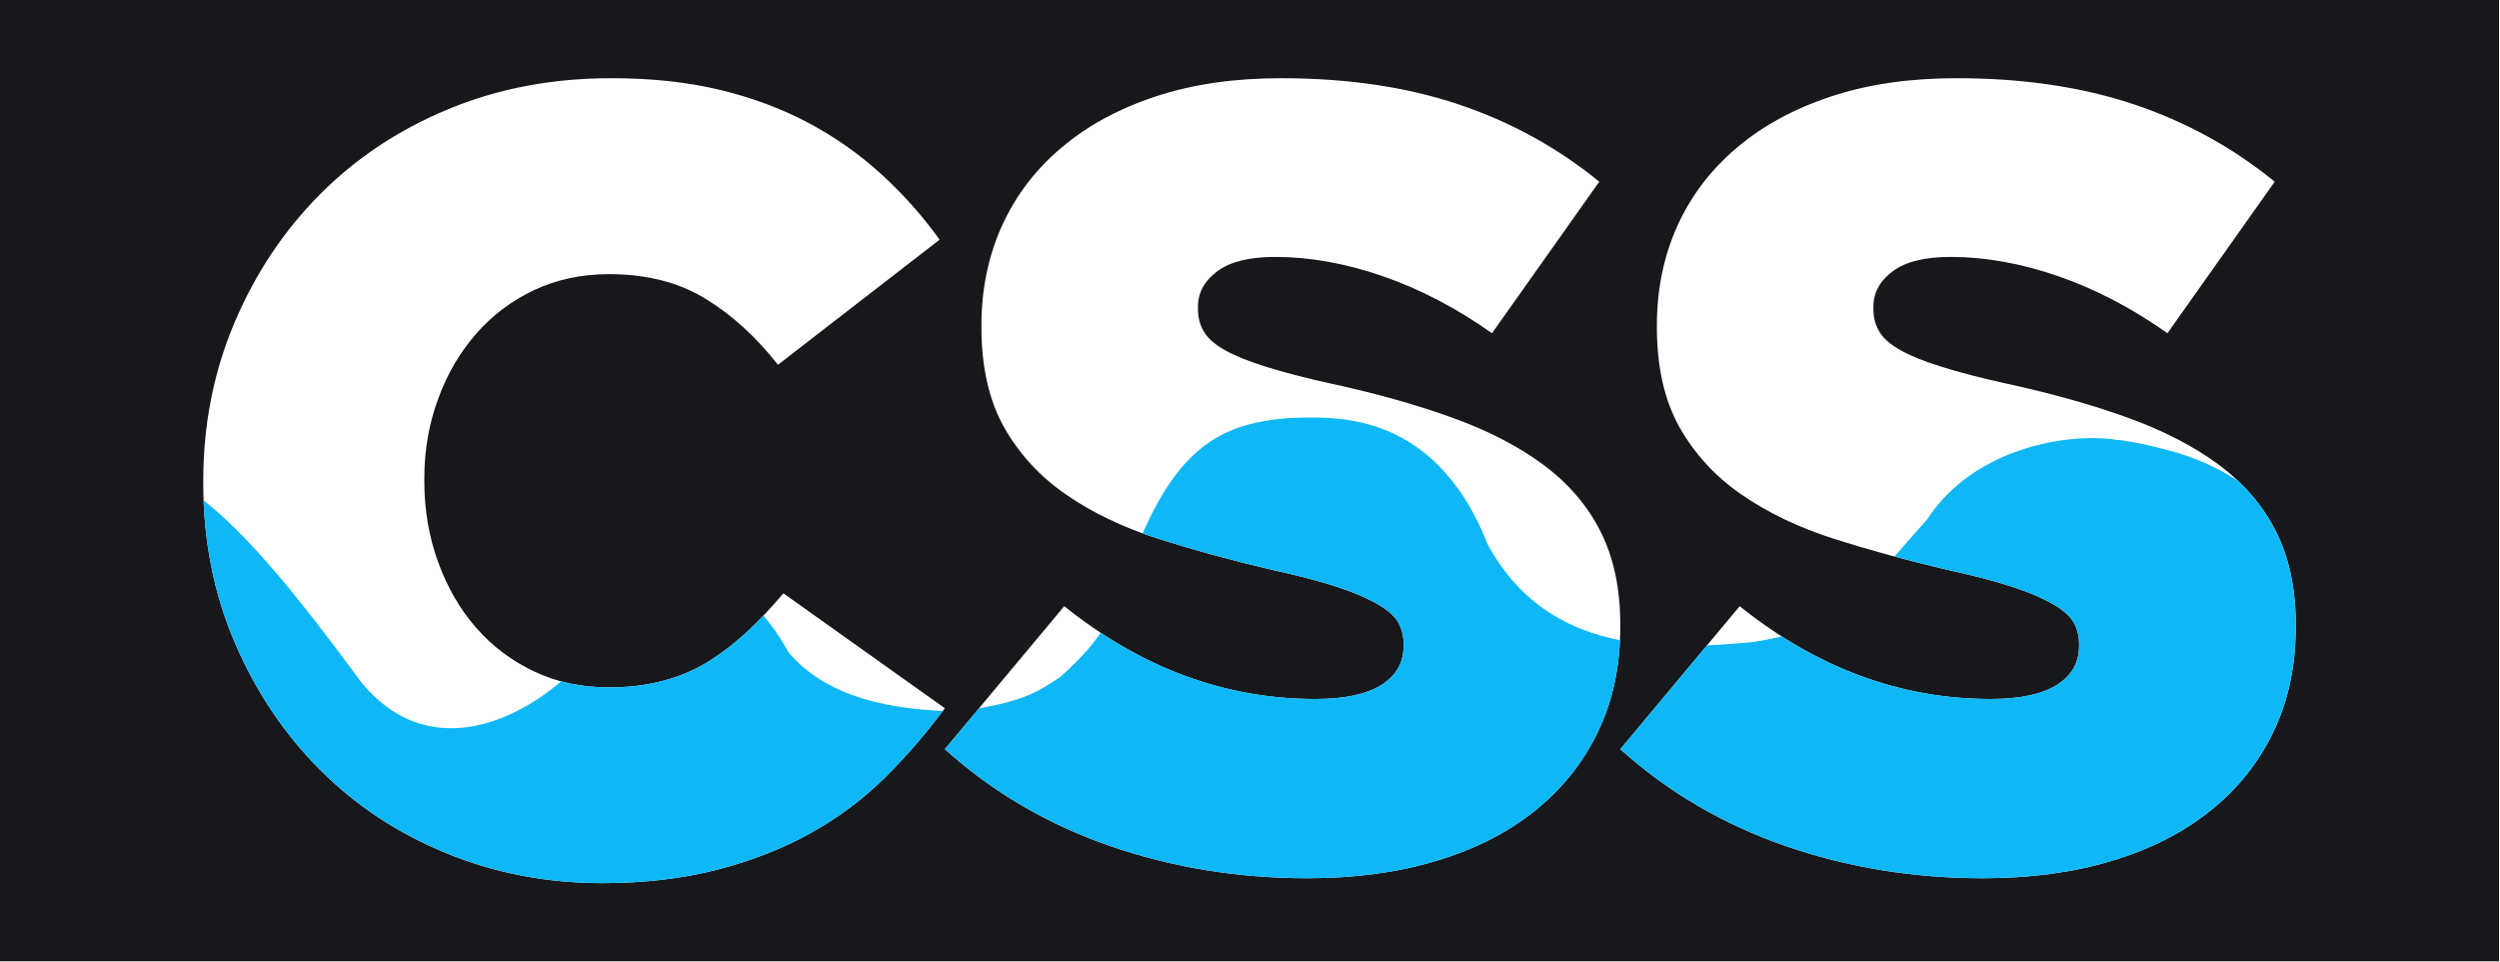
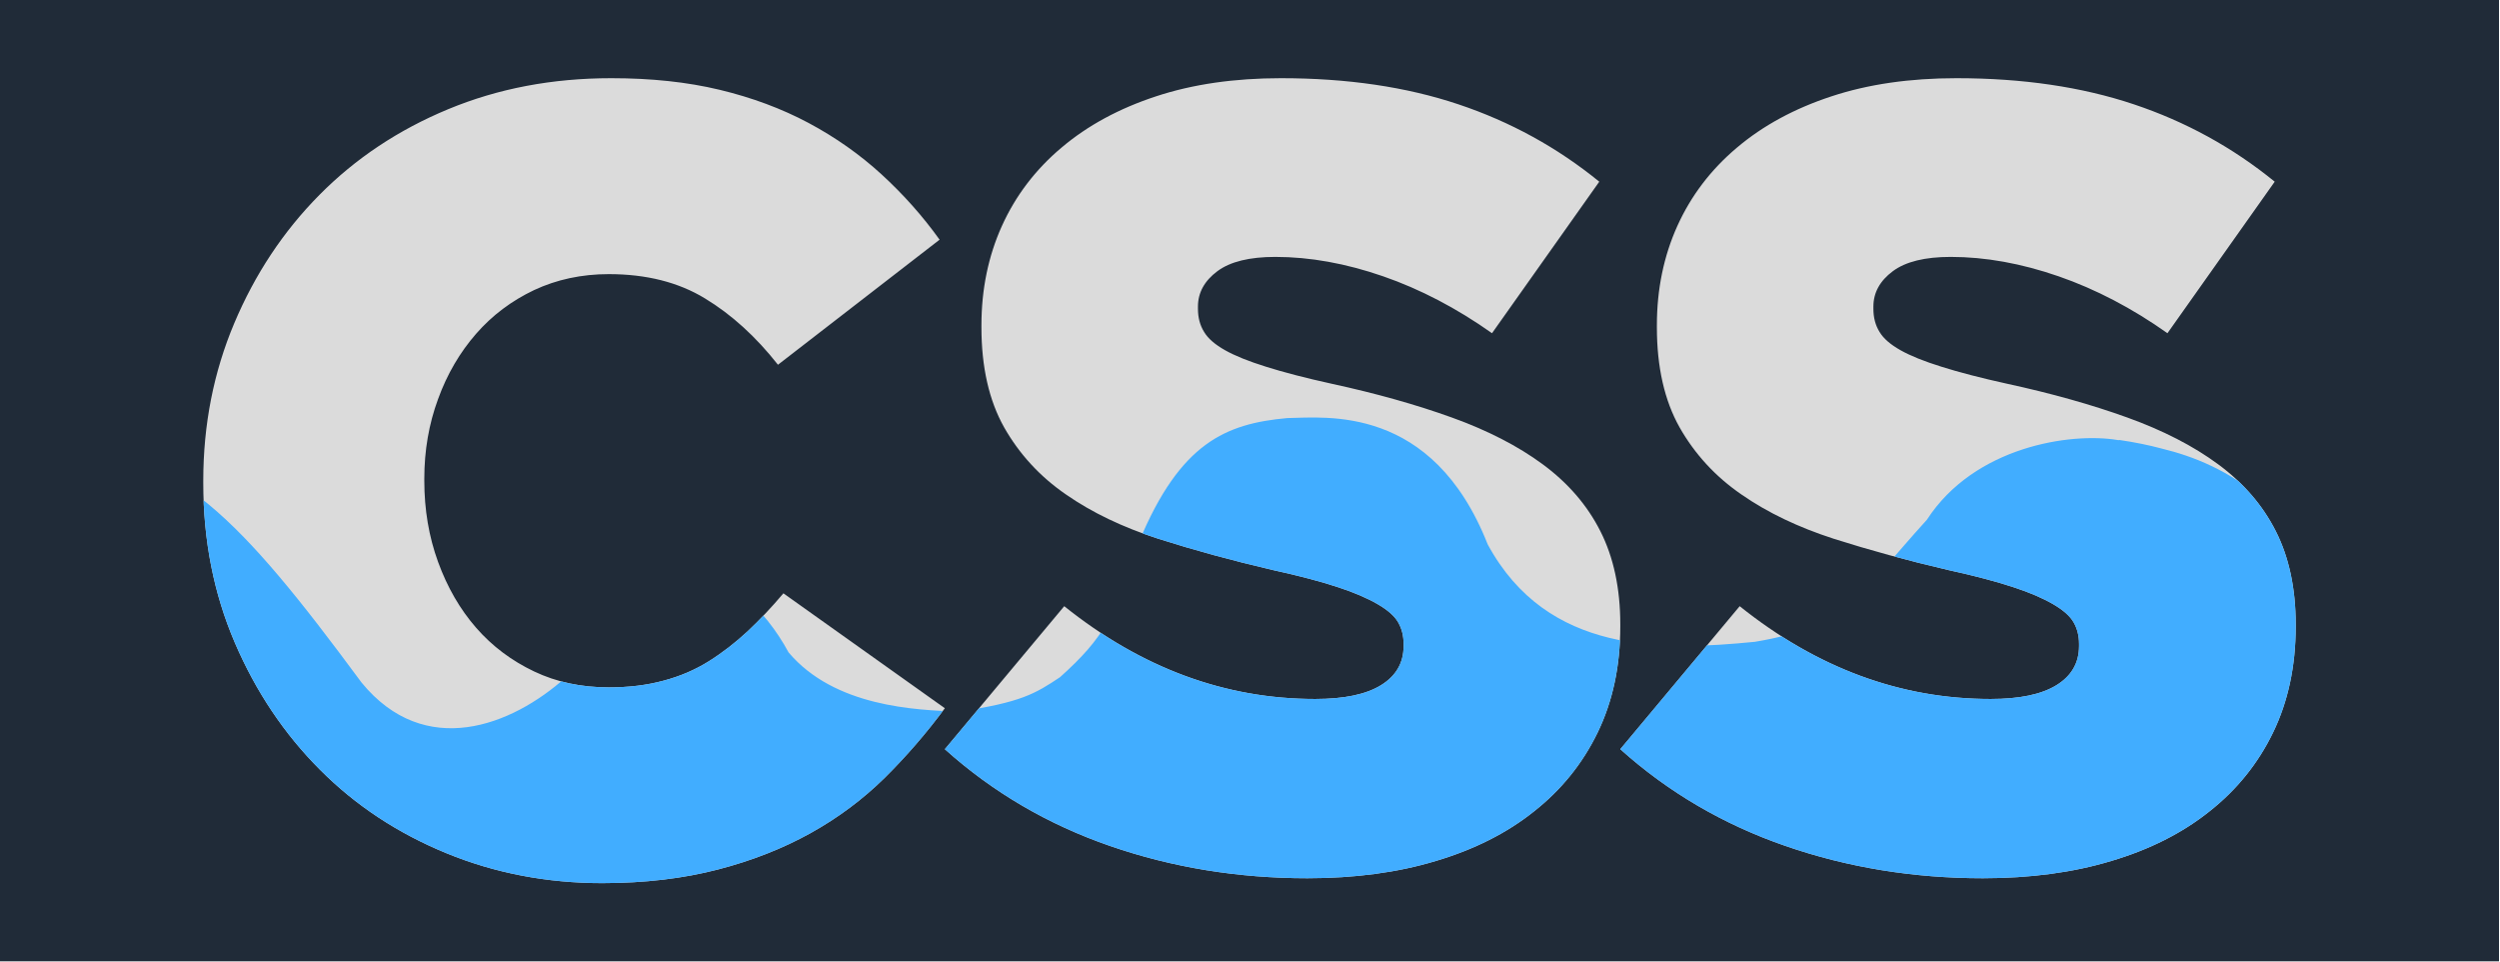
<svg xmlns="http://www.w3.org/2000/svg" style="isolation:isolate" viewBox="0 0 1154.9 444.1" width="1154.9" height="444.1">
  <defs>
    <clipPath id="_clipPath_dacvonWXWqigdbrzc4zOiefYgcz7aYRU">
      <rect width="1154.9" height="444.1" />
    </clipPath>
  </defs>
  <g clip-path="url(#_clipPath_dacvonWXWqigdbrzc4zOiefYgcz7aYRU)">
-     <rect width="1154.9" height="444.1" style="fill:rgb(23,24,28)" />
-     <path d=" M 604.202 405.716 C 572.217 405.716 541.822 400.776 513.018 390.812 C 484.214 380.848 458.76 365.943 436.655 346.099 L 491.834 280.034 C 527.588 308.671 566.272 322.905 607.803 322.905 C 621.116 322.905 631.248 320.812 638.198 316.542 C 645.147 312.271 648.664 306.243 648.664 298.455 L 648.664 297.451 C 648.664 293.683 647.827 290.417 646.152 287.487 C 644.477 284.556 641.296 281.793 636.69 279.113 C 632.085 276.434 625.973 273.755 618.269 271.243 C 610.65 268.731 600.686 266.051 588.377 263.372 C 569.286 258.934 551.619 254.078 535.291 248.886 C 518.963 243.611 504.729 236.829 492.671 228.456 C 480.614 220.166 471.068 209.783 464.035 197.391 C 457.085 184.999 453.568 169.592 453.568 151.255 L 453.568 150.25 C 453.568 133.587 456.75 118.264 463.03 104.365 C 469.31 90.465 478.521 78.324 490.578 68.192 C 502.635 57.977 517.205 50.106 534.286 44.496 C 551.284 38.886 570.542 36.123 591.977 36.123 C 622.623 36.123 649.92 40.142 673.951 48.18 C 697.982 56.219 719.669 68.109 739.095 83.934 L 689.525 153.934 C 673.198 142.379 656.367 133.587 639.202 127.642 C 622.037 121.697 605.375 118.683 589.382 118.683 C 577.492 118.683 568.533 120.86 562.588 125.298 C 556.643 129.735 553.628 135.178 553.628 141.625 L 553.628 142.63 C 553.628 146.733 554.549 150.25 556.475 153.348 C 558.317 156.446 561.583 159.209 566.188 161.805 C 570.793 164.401 577.073 166.912 585.111 169.424 C 593.066 171.936 603.281 174.616 615.506 177.295 C 635.937 181.733 654.442 186.924 670.937 192.869 C 687.432 198.814 701.499 206.015 713.054 214.556 C 724.609 223.097 733.485 233.312 739.597 245.369 C 745.71 257.427 748.808 271.829 748.808 288.408 L 748.808 289.412 C 748.808 307.75 745.291 324.077 738.341 338.396 C 731.391 352.714 721.595 364.855 708.951 374.819 C 696.391 384.867 681.236 392.487 663.485 397.762 C 645.733 403.121 625.973 405.716 604.202 405.716 L 604.202 405.716 Z  M 916.355 405.716 C 884.37 405.716 853.975 400.776 825.171 390.812 C 796.367 380.848 770.913 365.943 748.808 346.099 L 803.987 280.034 C 839.741 308.671 878.425 322.905 919.956 322.905 C 933.269 322.905 943.401 320.812 950.351 316.542 C 957.3 312.271 960.817 306.243 960.817 298.455 L 960.817 297.451 C 960.817 293.683 959.98 290.417 958.305 287.487 C 956.63 284.556 953.449 281.793 948.843 279.113 C 944.238 276.434 938.126 273.755 930.422 271.243 C 922.803 268.731 912.839 266.051 900.53 263.372 C 881.439 258.934 863.772 254.078 847.444 248.886 C 831.116 243.611 816.882 236.829 804.824 228.456 C 792.767 220.166 783.221 209.783 776.188 197.391 C 769.238 184.999 765.721 169.592 765.721 151.255 L 765.721 150.25 C 765.721 133.587 768.903 118.264 775.183 104.365 C 781.463 90.465 790.674 78.324 802.731 68.192 C 814.788 57.977 829.358 50.106 846.439 44.496 C 863.437 38.886 882.695 36.123 904.131 36.123 C 934.776 36.123 962.073 40.142 986.104 48.18 C 1010.135 56.219 1031.822 68.109 1051.248 83.934 L 1001.678 153.934 C 985.351 142.379 968.52 133.587 951.355 127.642 C 934.19 121.697 917.528 118.683 901.535 118.683 C 889.645 118.683 880.686 120.86 874.741 125.298 C 868.796 129.735 865.781 135.178 865.781 141.625 L 865.781 142.63 C 865.781 146.733 866.702 150.25 868.628 153.348 C 870.47 156.446 873.736 159.209 878.341 161.805 C 882.946 164.401 889.226 166.912 897.264 169.424 C 905.219 171.936 915.434 174.616 927.659 177.295 C 948.09 181.733 966.595 186.924 983.09 192.869 C 999.585 198.814 1013.652 206.015 1025.207 214.556 C 1036.762 223.097 1045.638 233.312 1051.75 245.369 C 1057.863 257.427 1060.961 271.829 1060.961 288.408 L 1060.961 289.412 C 1060.961 307.75 1057.444 324.077 1050.494 338.396 C 1043.544 352.714 1033.748 364.855 1021.104 374.819 C 1008.544 384.867 993.389 392.487 975.638 397.762 C 957.886 403.121 938.126 405.716 916.355 405.716 L 916.355 405.716 Z  M 278.317 407.977 C 252.779 407.977 228.748 403.372 206.308 394.161 C 183.868 384.951 164.358 372.14 147.863 355.561 C 131.368 339.066 118.222 319.472 108.509 296.865 C 98.796 274.257 93.939 249.64 93.939 223.097 L 93.939 222.092 C 93.939 196.219 98.712 171.936 108.258 149.329 C 117.803 126.721 130.865 106.96 147.612 90.046 C 164.274 73.216 184.119 59.987 207.145 50.441 C 230.171 40.896 255.207 36.123 282.504 36.123 C 300.925 36.123 317.588 37.881 332.576 41.482 C 347.564 45.082 361.296 50.19 373.688 56.805 C 386.08 63.42 397.384 71.374 407.432 80.585 C 417.48 89.795 426.439 99.843 434.226 110.728 L 359.537 168.503 C 349.322 155.525 338.102 145.31 325.793 137.857 C 313.569 130.405 298.748 126.637 281.332 126.637 C 268.772 126.637 257.217 129.149 246.834 134.006 C 236.451 138.946 227.492 145.645 220.04 154.185 C 212.588 162.726 206.643 172.774 202.456 184.329 C 198.186 195.884 196.092 208.192 196.092 221.087 L 196.092 222.092 C 196.092 235.405 198.186 247.881 202.456 259.604 C 206.726 271.326 212.588 281.458 220.04 289.999 C 227.492 298.539 236.451 305.238 246.834 310.178 C 257.217 315.118 268.688 317.546 281.332 317.546 C 290.542 317.546 298.915 316.542 306.619 314.448 C 314.238 312.439 321.272 309.424 327.552 305.489 C 333.832 301.554 339.777 296.948 345.47 291.673 C 351.08 286.398 356.607 280.537 362.049 274.089 L 436.655 327.176 C 428.114 338.731 418.82 349.448 408.856 359.329 C 398.808 369.209 387.42 377.75 374.609 384.867 C 361.798 391.984 347.564 397.594 331.738 401.697 C 315.913 405.8 298.078 407.977 278.317 407.977 Z " fill-rule="evenodd" fill="rgb(255,255,255)" />
+     <rect width="1154.9" height="444.1" style="fill:#202b38" />
+     <path d=" M 604.202 405.716 C 572.217 405.716 541.822 400.776 513.018 390.812 C 484.214 380.848 458.76 365.943 436.655 346.099 L 491.834 280.034 C 527.588 308.671 566.272 322.905 607.803 322.905 C 621.116 322.905 631.248 320.812 638.198 316.542 C 645.147 312.271 648.664 306.243 648.664 298.455 L 648.664 297.451 C 648.664 293.683 647.827 290.417 646.152 287.487 C 644.477 284.556 641.296 281.793 636.69 279.113 C 632.085 276.434 625.973 273.755 618.269 271.243 C 610.65 268.731 600.686 266.051 588.377 263.372 C 569.286 258.934 551.619 254.078 535.291 248.886 C 518.963 243.611 504.729 236.829 492.671 228.456 C 480.614 220.166 471.068 209.783 464.035 197.391 C 457.085 184.999 453.568 169.592 453.568 151.255 L 453.568 150.25 C 453.568 133.587 456.75 118.264 463.03 104.365 C 469.31 90.465 478.521 78.324 490.578 68.192 C 502.635 57.977 517.205 50.106 534.286 44.496 C 551.284 38.886 570.542 36.123 591.977 36.123 C 622.623 36.123 649.92 40.142 673.951 48.18 C 697.982 56.219 719.669 68.109 739.095 83.934 L 689.525 153.934 C 673.198 142.379 656.367 133.587 639.202 127.642 C 622.037 121.697 605.375 118.683 589.382 118.683 C 577.492 118.683 568.533 120.86 562.588 125.298 C 556.643 129.735 553.628 135.178 553.628 141.625 L 553.628 142.63 C 553.628 146.733 554.549 150.25 556.475 153.348 C 558.317 156.446 561.583 159.209 566.188 161.805 C 570.793 164.401 577.073 166.912 585.111 169.424 C 593.066 171.936 603.281 174.616 615.506 177.295 C 635.937 181.733 654.442 186.924 670.937 192.869 C 687.432 198.814 701.499 206.015 713.054 214.556 C 724.609 223.097 733.485 233.312 739.597 245.369 C 745.71 257.427 748.808 271.829 748.808 288.408 L 748.808 289.412 C 748.808 307.75 745.291 324.077 738.341 338.396 C 731.391 352.714 721.595 364.855 708.951 374.819 C 696.391 384.867 681.236 392.487 663.485 397.762 C 645.733 403.121 625.973 405.716 604.202 405.716 L 604.202 405.716 Z  M 916.355 405.716 C 884.37 405.716 853.975 400.776 825.171 390.812 C 796.367 380.848 770.913 365.943 748.808 346.099 L 803.987 280.034 C 839.741 308.671 878.425 322.905 919.956 322.905 C 933.269 322.905 943.401 320.812 950.351 316.542 C 957.3 312.271 960.817 306.243 960.817 298.455 L 960.817 297.451 C 960.817 293.683 959.98 290.417 958.305 287.487 C 956.63 284.556 953.449 281.793 948.843 279.113 C 944.238 276.434 938.126 273.755 930.422 271.243 C 922.803 268.731 912.839 266.051 900.53 263.372 C 881.439 258.934 863.772 254.078 847.444 248.886 C 831.116 243.611 816.882 236.829 804.824 228.456 C 792.767 220.166 783.221 209.783 776.188 197.391 C 769.238 184.999 765.721 169.592 765.721 151.255 L 765.721 150.25 C 765.721 133.587 768.903 118.264 775.183 104.365 C 781.463 90.465 790.674 78.324 802.731 68.192 C 814.788 57.977 829.358 50.106 846.439 44.496 C 863.437 38.886 882.695 36.123 904.131 36.123 C 934.776 36.123 962.073 40.142 986.104 48.18 C 1010.135 56.219 1031.822 68.109 1051.248 83.934 L 1001.678 153.934 C 985.351 142.379 968.52 133.587 951.355 127.642 C 934.19 121.697 917.528 118.683 901.535 118.683 C 889.645 118.683 880.686 120.86 874.741 125.298 C 868.796 129.735 865.781 135.178 865.781 141.625 L 865.781 142.63 C 865.781 146.733 866.702 150.25 868.628 153.348 C 870.47 156.446 873.736 159.209 878.341 161.805 C 882.946 164.401 889.226 166.912 897.264 169.424 C 905.219 171.936 915.434 174.616 927.659 177.295 C 948.09 181.733 966.595 186.924 983.09 192.869 C 999.585 198.814 1013.652 206.015 1025.207 214.556 C 1036.762 223.097 1045.638 233.312 1051.75 245.369 C 1057.863 257.427 1060.961 271.829 1060.961 288.408 L 1060.961 289.412 C 1060.961 307.75 1057.444 324.077 1050.494 338.396 C 1043.544 352.714 1033.748 364.855 1021.104 374.819 C 1008.544 384.867 993.389 392.487 975.638 397.762 C 957.886 403.121 938.126 405.716 916.355 405.716 L 916.355 405.716 Z  M 278.317 407.977 C 252.779 407.977 228.748 403.372 206.308 394.161 C 183.868 384.951 164.358 372.14 147.863 355.561 C 131.368 339.066 118.222 319.472 108.509 296.865 C 98.796 274.257 93.939 249.64 93.939 223.097 L 93.939 222.092 C 93.939 196.219 98.712 171.936 108.258 149.329 C 117.803 126.721 130.865 106.96 147.612 90.046 C 164.274 73.216 184.119 59.987 207.145 50.441 C 230.171 40.896 255.207 36.123 282.504 36.123 C 300.925 36.123 317.588 37.881 332.576 41.482 C 347.564 45.082 361.296 50.19 373.688 56.805 C 386.08 63.42 397.384 71.374 407.432 80.585 C 417.48 89.795 426.439 99.843 434.226 110.728 L 359.537 168.503 C 349.322 155.525 338.102 145.31 325.793 137.857 C 313.569 130.405 298.748 126.637 281.332 126.637 C 268.772 126.637 257.217 129.149 246.834 134.006 C 236.451 138.946 227.492 145.645 220.04 154.185 C 212.588 162.726 206.643 172.774 202.456 184.329 C 198.186 195.884 196.092 208.192 196.092 221.087 L 196.092 222.092 C 196.092 235.405 198.186 247.881 202.456 259.604 C 206.726 271.326 212.588 281.458 220.04 289.999 C 227.492 298.539 236.451 305.238 246.834 310.178 C 257.217 315.118 268.688 317.546 281.332 317.546 C 290.542 317.546 298.915 316.542 306.619 314.448 C 314.238 312.439 321.272 309.424 327.552 305.489 C 333.832 301.554 339.777 296.948 345.47 291.673 C 351.08 286.398 356.607 280.537 362.049 274.089 L 436.655 327.176 C 428.114 338.731 418.82 349.448 408.856 359.329 C 398.808 369.209 387.42 377.75 374.609 384.867 C 361.798 391.984 347.564 397.594 331.738 401.697 C 315.913 405.8 298.078 407.977 278.317 407.977 Z " fill-rule="evenodd" fill="#dbdbdb" />
    <clipPath id="_clipPath_sFNXwQw1Z55tR7tPXKM5PXMM2fHkJxel">
      <path d=" M 604.202 405.716 C 572.217 405.716 541.822 400.776 513.018 390.812 C 484.214 380.848 458.76 365.943 436.655 346.099 L 491.834 280.034 C 527.588 308.671 566.272 322.905 607.803 322.905 C 621.116 322.905 631.248 320.812 638.198 316.542 C 645.147 312.271 648.664 306.243 648.664 298.455 L 648.664 297.451 C 648.664 293.683 647.827 290.417 646.152 287.487 C 644.477 284.556 641.296 281.793 636.69 279.113 C 632.085 276.434 625.973 273.755 618.269 271.243 C 610.65 268.731 600.686 266.051 588.377 263.372 C 569.286 258.934 551.619 254.078 535.291 248.886 C 518.963 243.611 504.729 236.829 492.671 228.456 C 480.614 220.166 471.068 209.783 464.035 197.391 C 457.085 184.999 453.568 169.592 453.568 151.255 L 453.568 150.25 C 453.568 133.587 456.75 118.264 463.03 104.365 C 469.31 90.465 478.521 78.324 490.578 68.192 C 502.635 57.977 517.205 50.106 534.286 44.496 C 551.284 38.886 570.542 36.123 591.977 36.123 C 622.623 36.123 649.92 40.142 673.951 48.18 C 697.982 56.219 719.669 68.109 739.095 83.934 L 689.525 153.934 C 673.198 142.379 656.367 133.587 639.202 127.642 C 622.037 121.697 605.375 118.683 589.382 118.683 C 577.492 118.683 568.533 120.86 562.588 125.298 C 556.643 129.735 553.628 135.178 553.628 141.625 L 553.628 142.63 C 553.628 146.733 554.549 150.25 556.475 153.348 C 558.317 156.446 561.583 159.209 566.188 161.805 C 570.793 164.401 577.073 166.912 585.111 169.424 C 593.066 171.936 603.281 174.616 615.506 177.295 C 635.937 181.733 654.442 186.924 670.937 192.869 C 687.432 198.814 701.499 206.015 713.054 214.556 C 724.609 223.097 733.485 233.312 739.597 245.369 C 745.71 257.427 748.808 271.829 748.808 288.408 L 748.808 289.412 C 748.808 307.75 745.291 324.077 738.341 338.396 C 731.391 352.714 721.595 364.855 708.951 374.819 C 696.391 384.867 681.236 392.487 663.485 397.762 C 645.733 403.121 625.973 405.716 604.202 405.716 L 604.202 405.716 Z  M 916.355 405.716 C 884.37 405.716 853.975 400.776 825.171 390.812 C 796.367 380.848 770.913 365.943 748.808 346.099 L 803.987 280.034 C 839.741 308.671 878.425 322.905 919.956 322.905 C 933.269 322.905 943.401 320.812 950.351 316.542 C 957.3 312.271 960.817 306.243 960.817 298.455 L 960.817 297.451 C 960.817 293.683 959.98 290.417 958.305 287.487 C 956.63 284.556 953.449 281.793 948.843 279.113 C 944.238 276.434 938.126 273.755 930.422 271.243 C 922.803 268.731 912.839 266.051 900.53 263.372 C 881.439 258.934 863.772 254.078 847.444 248.886 C 831.116 243.611 816.882 236.829 804.824 228.456 C 792.767 220.166 783.221 209.783 776.188 197.391 C 769.238 184.999 765.721 169.592 765.721 151.255 L 765.721 150.25 C 765.721 133.587 768.903 118.264 775.183 104.365 C 781.463 90.465 790.674 78.324 802.731 68.192 C 814.788 57.977 829.358 50.106 846.439 44.496 C 863.437 38.886 882.695 36.123 904.131 36.123 C 934.776 36.123 962.073 40.142 986.104 48.18 C 1010.135 56.219 1031.822 68.109 1051.248 83.934 L 1001.678 153.934 C 985.351 142.379 968.52 133.587 951.355 127.642 C 934.19 121.697 917.528 118.683 901.535 118.683 C 889.645 118.683 880.686 120.86 874.741 125.298 C 868.796 129.735 865.781 135.178 865.781 141.625 L 865.781 142.63 C 865.781 146.733 866.702 150.25 868.628 153.348 C 870.47 156.446 873.736 159.209 878.341 161.805 C 882.946 164.401 889.226 166.912 897.264 169.424 C 905.219 171.936 915.434 174.616 927.659 177.295 C 948.09 181.733 966.595 186.924 983.09 192.869 C 999.585 198.814 1013.652 206.015 1025.207 214.556 C 1036.762 223.097 1045.638 233.312 1051.75 245.369 C 1057.863 257.427 1060.961 271.829 1060.961 288.408 L 1060.961 289.412 C 1060.961 307.75 1057.444 324.077 1050.494 338.396 C 1043.544 352.714 1033.748 364.855 1021.104 374.819 C 1008.544 384.867 993.389 392.487 975.638 397.762 C 957.886 403.121 938.126 405.716 916.355 405.716 L 916.355 405.716 Z  M 278.317 407.977 C 252.779 407.977 228.748 403.372 206.308 394.161 C 183.868 384.951 164.358 372.14 147.863 355.561 C 131.368 339.066 118.222 319.472 108.509 296.865 C 98.796 274.257 93.939 249.64 93.939 223.097 L 93.939 222.092 C 93.939 196.219 98.712 171.936 108.258 149.329 C 117.803 126.721 130.865 106.96 147.612 90.046 C 164.274 73.216 184.119 59.987 207.145 50.441 C 230.171 40.896 255.207 36.123 282.504 36.123 C 300.925 36.123 317.588 37.881 332.576 41.482 C 347.564 45.082 361.296 50.19 373.688 56.805 C 386.08 63.42 397.384 71.374 407.432 80.585 C 417.48 89.795 426.439 99.843 434.226 110.728 L 359.537 168.503 C 349.322 155.525 338.102 145.31 325.793 137.857 C 313.569 130.405 298.748 126.637 281.332 126.637 C 268.772 126.637 257.217 129.149 246.834 134.006 C 236.451 138.946 227.492 145.645 220.04 154.185 C 212.588 162.726 206.643 172.774 202.456 184.329 C 198.186 195.884 196.092 208.192 196.092 221.087 L 196.092 222.092 C 196.092 235.405 198.186 247.881 202.456 259.604 C 206.726 271.326 212.588 281.458 220.04 289.999 C 227.492 298.539 236.451 305.238 246.834 310.178 C 257.217 315.118 268.688 317.546 281.332 317.546 C 290.542 317.546 298.915 316.542 306.619 314.448 C 314.238 312.439 321.272 309.424 327.552 305.489 C 333.832 301.554 339.777 296.948 345.47 291.673 C 351.08 286.398 356.607 280.537 362.049 274.089 L 436.655 327.176 C 428.114 338.731 418.82 349.448 408.856 359.329 C 398.808 369.209 387.42 377.75 374.609 384.867 C 361.798 391.984 347.564 397.594 331.738 401.697 C 315.913 405.8 298.078 407.977 278.317 407.977 Z " fill-rule="evenodd" fill="rgb(255,255,255)" />
    </clipPath>
    <g clip-path="url(#_clipPath_sFNXwQw1Z55tR7tPXKM5PXMM2fHkJxel)">
-       <path d=" M 2045.147 442.607 L 2045.147 442.607 L 1093.114 442.607 L 1093.114 442.607 L 79.705 442.607 Q -11.786 204.757 27.624 203.285 C 83.222 211.519 109.597 237.476 167.106 315.334 C 196.3 350.939 236.451 335.443 261.571 312.822 C 279.155 296.088 288.644 262.456 310.415 262.847 C 334.976 262.456 353.648 281.492 364.435 301.379 C 385.647 326.498 423.11 328.046 443.003 328.731 C 471.891 324.545 478.589 320.358 489.893 312.822 C 510.128 294.68 515.85 283.935 526.418 250.226 C 545.448 204.554 566.477 195.717 594.926 193.136 C 612.446 192.902 661.962 186.596 687.539 251.495 C 715.132 302.356 768.302 300.681 811.005 296.494 C 853.709 289.377 859.126 274.616 890.525 240.077 C 912.505 206.165 957.137 199.657 978.698 203.285 C 978.783 203.301 978.869 203.316 978.955 203.331 Q 979.301 203.299 979.657 203.285 C 986.571 204.309 993.033 205.607 999.149 207.256 C 1013.325 210.715 1030.191 217.097 1046.705 231.574 C 1068.088 248.814 1089.471 275.167 1119.139 315.334 C 1148.333 350.939 1188.484 335.443 1213.604 312.822 C 1231.188 296.088 1240.677 262.456 1262.448 262.847 C 1287.009 262.456 1305.681 281.492 1316.468 301.379 C 1337.68 326.498 1375.144 328.046 1395.036 328.731 C 1423.924 324.545 1430.622 320.358 1441.926 312.822 C 1462.161 294.68 1467.883 283.935 1478.451 250.226 C 1497.481 204.554 1518.51 195.717 1546.959 193.136 C 1564.479 192.902 1613.995 186.596 1639.572 251.495 C 1667.165 302.356 1720.335 300.681 1763.038 296.494 C 1805.742 289.377 1811.159 274.616 1842.559 240.077 C 1864.538 206.165 1909.17 199.657 1930.731 203.285 C 1930.762 203.291 1930.793 203.297 1930.825 203.302 Q 1930.99 203.292 1931.157 203.285 C 1936.127 204.022 1940.865 204.899 1945.401 205.952 C 1962.118 209.395 1983.699 216.265 2004.207 236.672 C 2023.657 253.86 2043.743 278.921 2070.639 315.334 C 2099.833 350.939 2139.985 335.443 2165.105 312.822 C 2182.688 296.088 2192.178 262.456 2213.948 262.847 C 2238.509 262.456 2257.181 281.492 2267.968 301.379 C 2289.18 326.498 2326.644 328.046 2346.536 328.731 C 2375.424 324.545 2382.123 320.358 2393.426 312.822 C 2413.662 294.68 2419.383 283.935 2429.951 250.226 C 2448.981 204.554 2470.01 195.717 2498.459 193.136 C 2515.979 192.902 2565.496 186.596 2591.072 251.495 C 2618.666 302.356 2671.835 300.681 2714.539 296.494 C 2757.242 289.377 2762.659 274.616 2794.059 240.077 C 2816.038 206.165 2860.67 199.657 2882.231 203.285 C 2903.848 207.146 2944.336 211.29 2976.182 262.847 C 2983.586 274.834 2990.523 289.383 2996.647 307.088 L 2996.647 442.607 L 2045.147 442.607 Z " fill="rgb(14,183,246)" />
+       <path d=" M 2045.147 442.607 L 2045.147 442.607 L 1093.114 442.607 L 1093.114 442.607 L 79.705 442.607 Q -11.786 204.757 27.624 203.285 C 83.222 211.519 109.597 237.476 167.106 315.334 C 196.3 350.939 236.451 335.443 261.571 312.822 C 279.155 296.088 288.644 262.456 310.415 262.847 C 334.976 262.456 353.648 281.492 364.435 301.379 C 385.647 326.498 423.11 328.046 443.003 328.731 C 471.891 324.545 478.589 320.358 489.893 312.822 C 510.128 294.68 515.85 283.935 526.418 250.226 C 545.448 204.554 566.477 195.717 594.926 193.136 C 612.446 192.902 661.962 186.596 687.539 251.495 C 715.132 302.356 768.302 300.681 811.005 296.494 C 853.709 289.377 859.126 274.616 890.525 240.077 C 912.505 206.165 957.137 199.657 978.698 203.285 C 978.783 203.301 978.869 203.316 978.955 203.331 Q 979.301 203.299 979.657 203.285 C 986.571 204.309 993.033 205.607 999.149 207.256 C 1013.325 210.715 1030.191 217.097 1046.705 231.574 C 1068.088 248.814 1089.471 275.167 1119.139 315.334 C 1148.333 350.939 1188.484 335.443 1213.604 312.822 C 1231.188 296.088 1240.677 262.456 1262.448 262.847 C 1287.009 262.456 1305.681 281.492 1316.468 301.379 C 1337.68 326.498 1375.144 328.046 1395.036 328.731 C 1423.924 324.545 1430.622 320.358 1441.926 312.822 C 1462.161 294.68 1467.883 283.935 1478.451 250.226 C 1497.481 204.554 1518.51 195.717 1546.959 193.136 C 1564.479 192.902 1613.995 186.596 1639.572 251.495 C 1667.165 302.356 1720.335 300.681 1763.038 296.494 C 1805.742 289.377 1811.159 274.616 1842.559 240.077 C 1864.538 206.165 1909.17 199.657 1930.731 203.285 C 1930.762 203.291 1930.793 203.297 1930.825 203.302 Q 1930.99 203.292 1931.157 203.285 C 1936.127 204.022 1940.865 204.899 1945.401 205.952 C 1962.118 209.395 1983.699 216.265 2004.207 236.672 C 2023.657 253.86 2043.743 278.921 2070.639 315.334 C 2099.833 350.939 2139.985 335.443 2165.105 312.822 C 2182.688 296.088 2192.178 262.456 2213.948 262.847 C 2238.509 262.456 2257.181 281.492 2267.968 301.379 C 2289.18 326.498 2326.644 328.046 2346.536 328.731 C 2375.424 324.545 2382.123 320.358 2393.426 312.822 C 2413.662 294.68 2419.383 283.935 2429.951 250.226 C 2448.981 204.554 2470.01 195.717 2498.459 193.136 C 2515.979 192.902 2565.496 186.596 2591.072 251.495 C 2618.666 302.356 2671.835 300.681 2714.539 296.494 C 2757.242 289.377 2762.659 274.616 2794.059 240.077 C 2816.038 206.165 2860.67 199.657 2882.231 203.285 C 2903.848 207.146 2944.336 211.29 2976.182 262.847 C 2983.586 274.834 2990.523 289.383 2996.647 307.088 L 2996.647 442.607 L 2045.147 442.607 Z " fill="#41adff" />
    </g>
  </g>
</svg>
